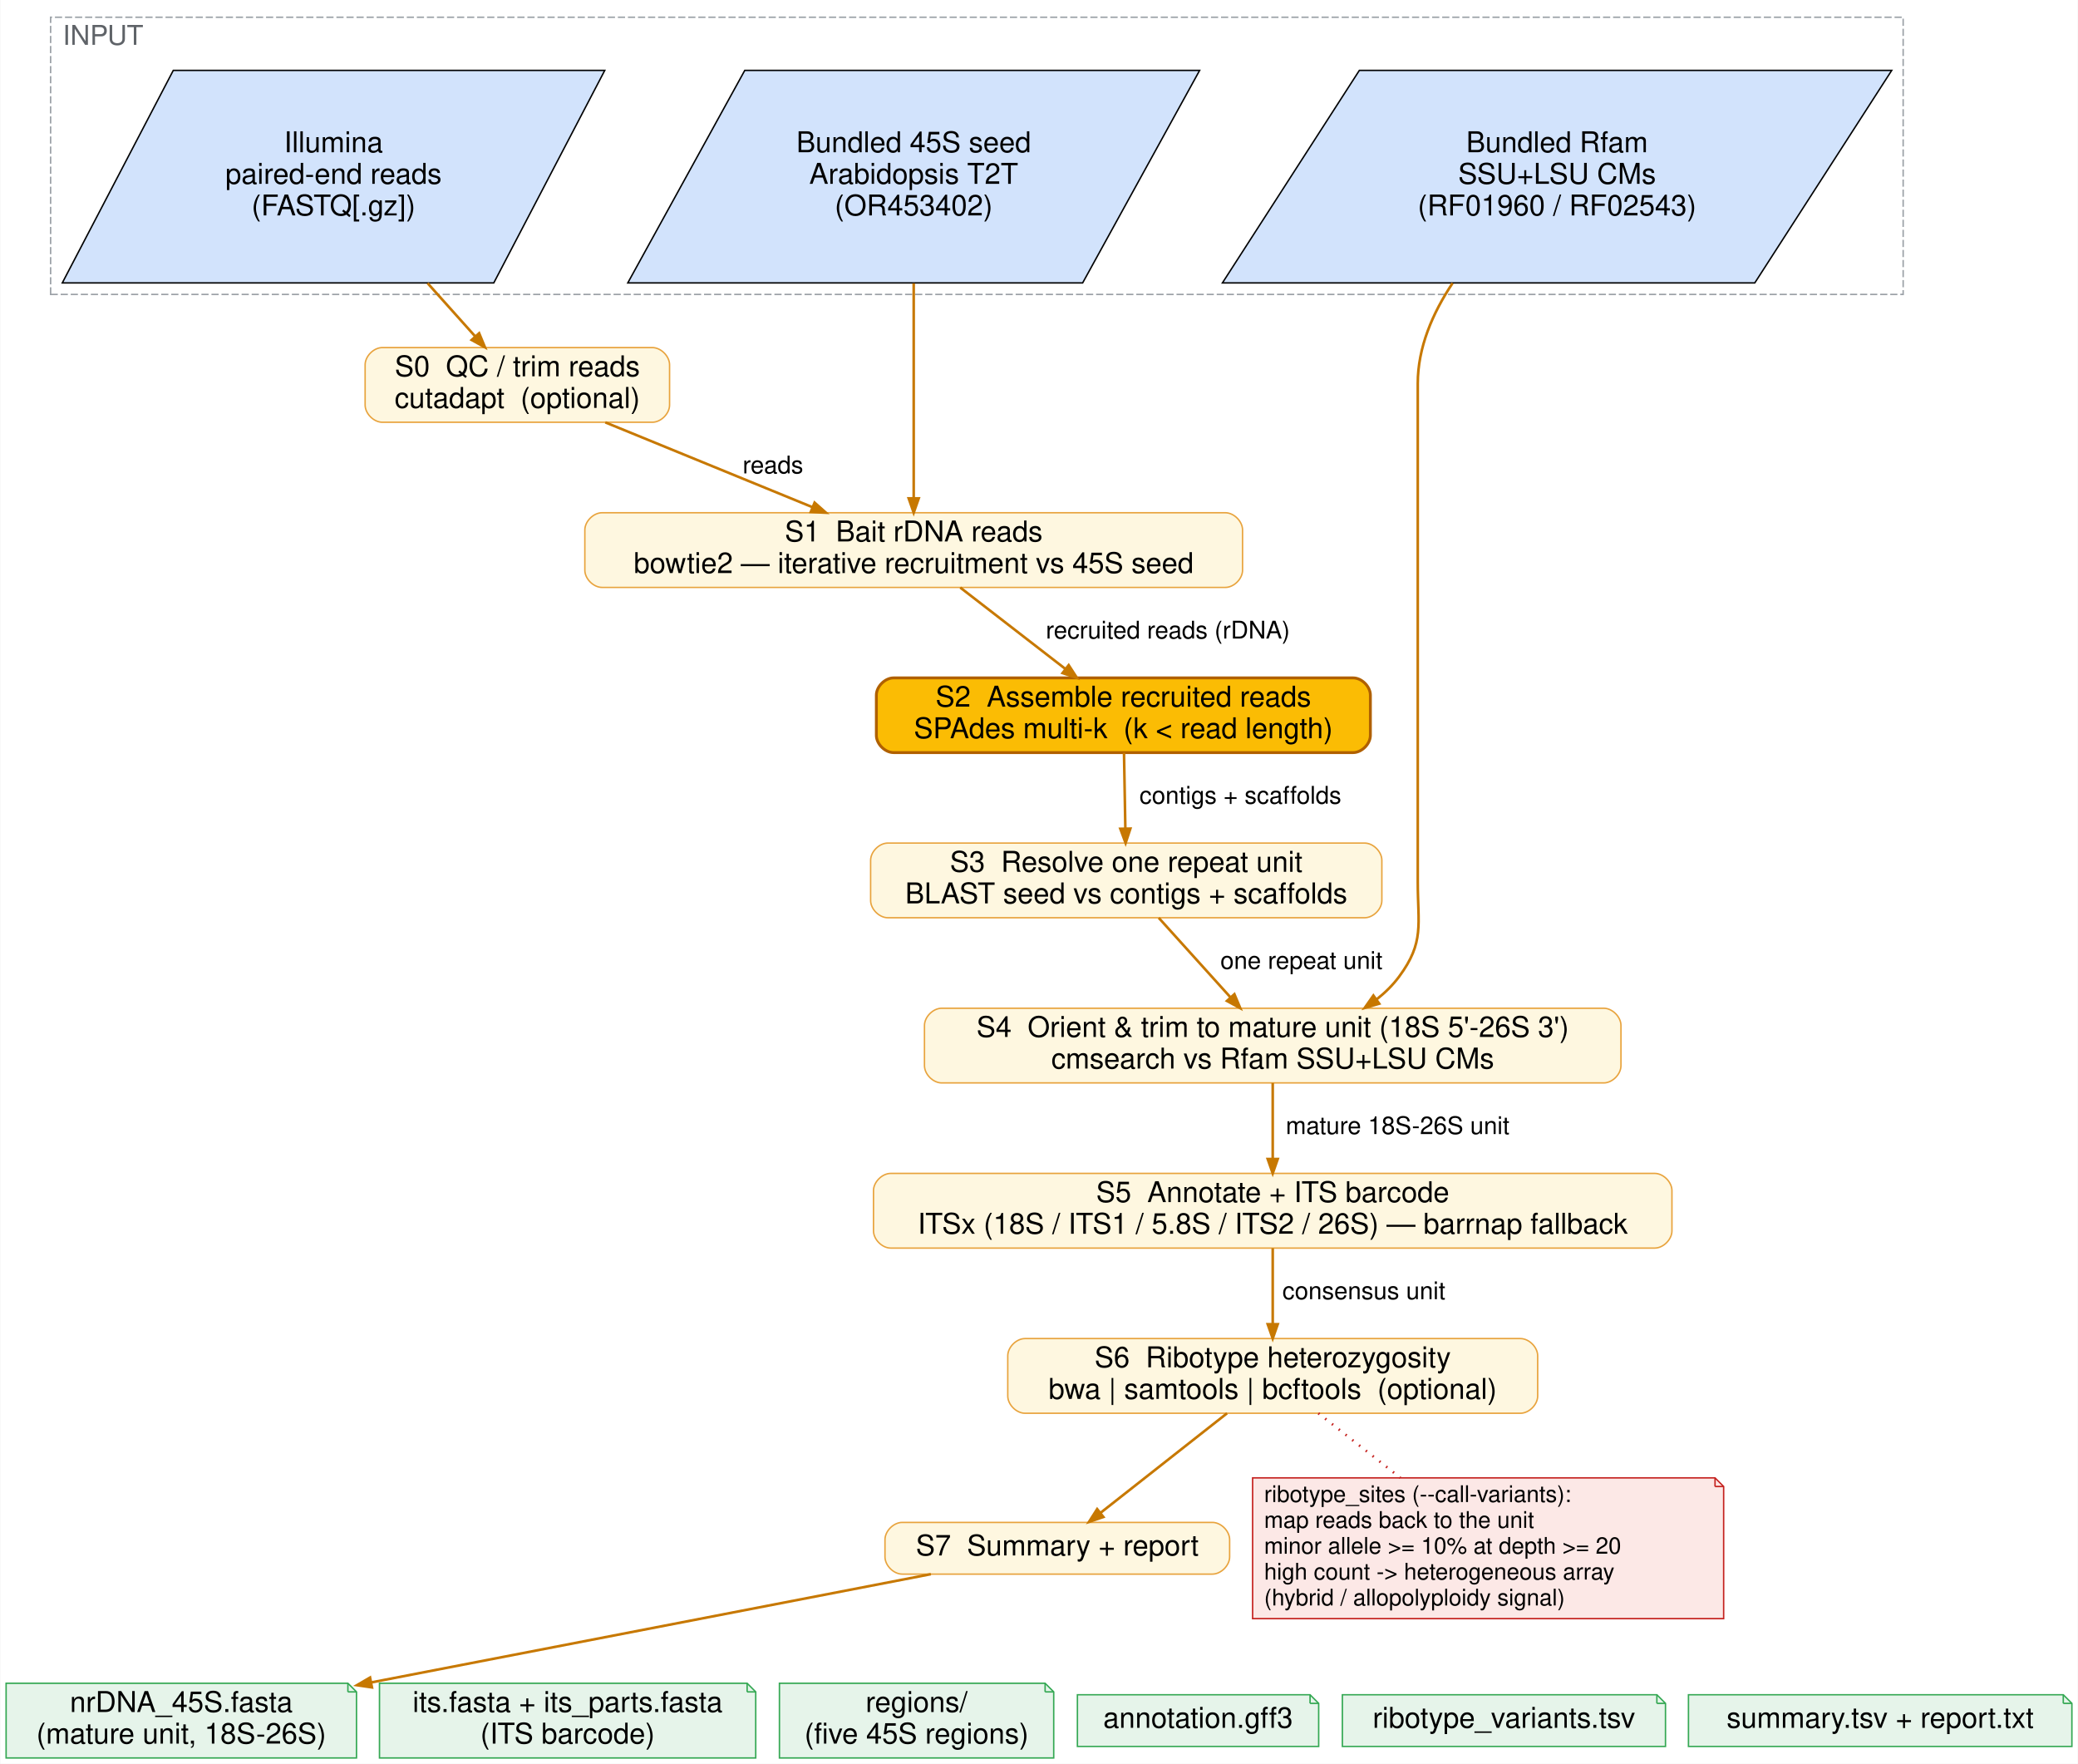
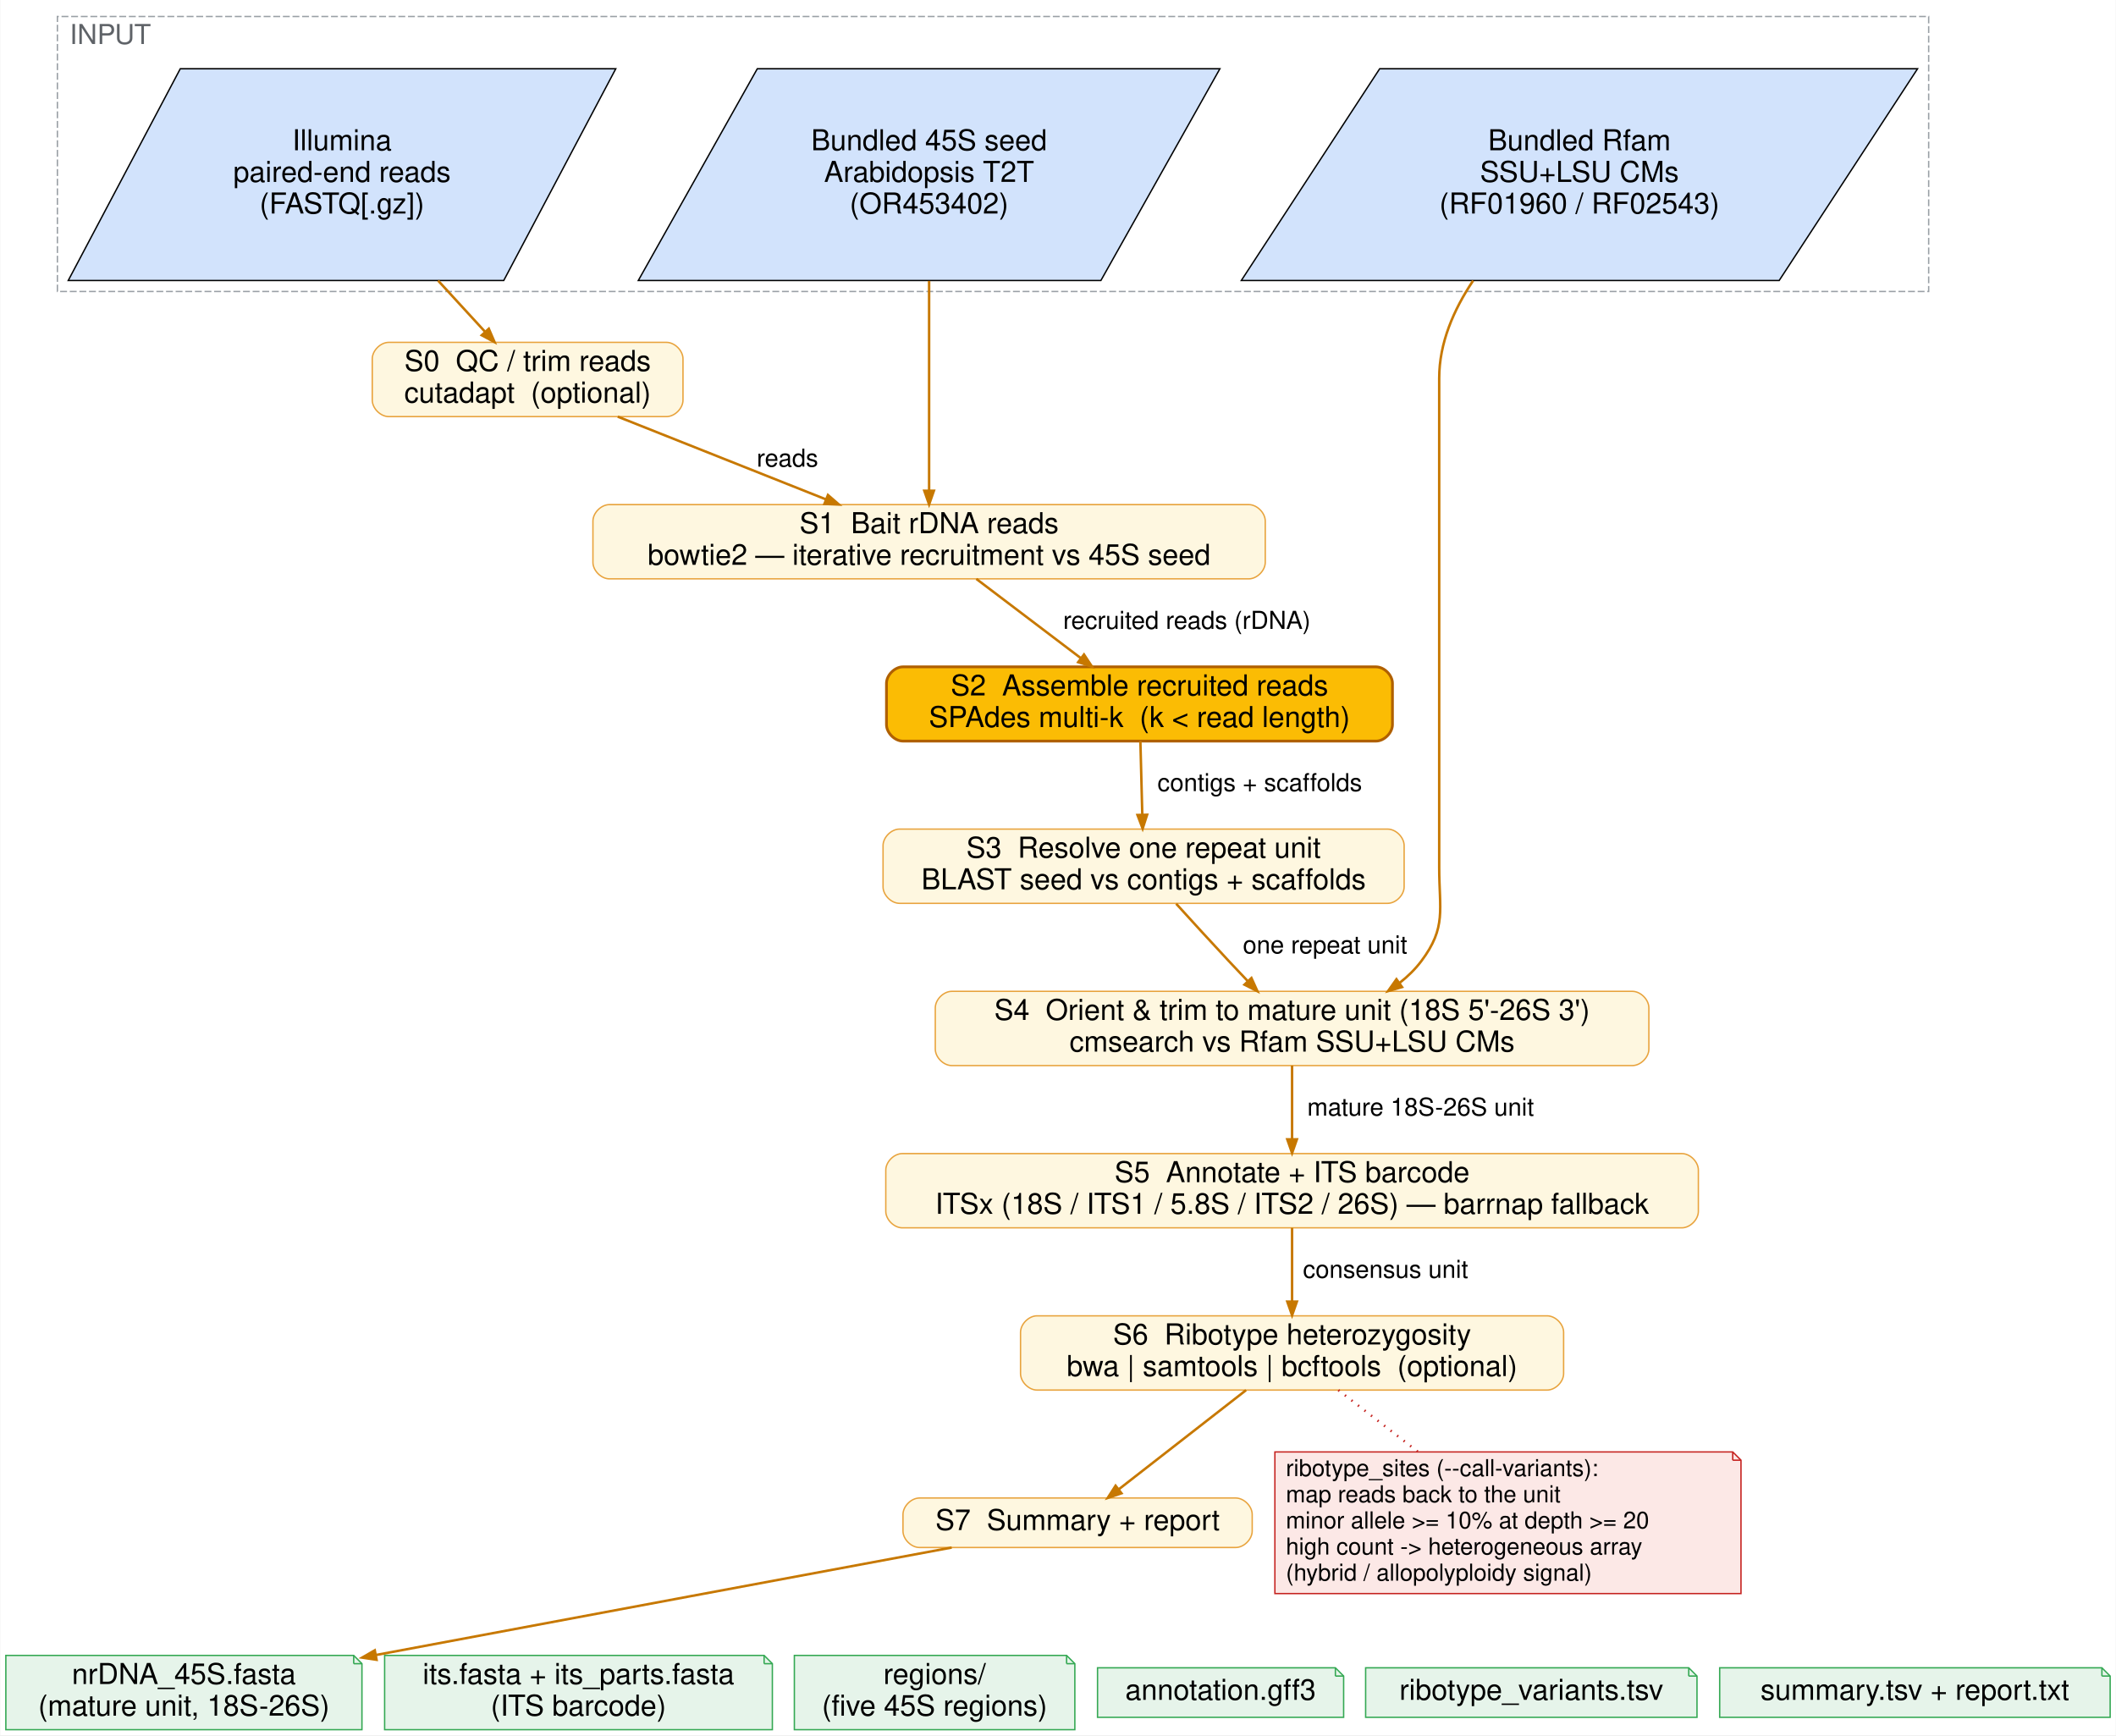
- <svg xmlns="http://www.w3.org/2000/svg" width="1447pt" height="1228pt" viewBox="0.00 0.00 1446.50 1228.00">
-   <g id="graph0" class="graph" transform="scale(1 1) rotate(0) translate(4 1224)">
-     <polygon fill="white" stroke="transparent" points="-4,4 -4,-1224 1442.5,-1224 1442.5,4 -4,4" />
+ <svg xmlns="http://www.w3.org/2000/svg" width="1539pt" height="1262pt" viewBox="0.00 0.00 1538.50 1262.00">
+   <g id="graph0" class="graph" transform="scale(1 1) rotate(0) translate(4 1258)">
+     <polygon fill="white" stroke="transparent" points="-4,4 -4,-1258 1534.5,-1258 1534.5,4 -4,4" />
    <g id="clust1" class="cluster">
-       <polygon fill="white" stroke="#9aa0a6" stroke-dasharray="5,2" points="31,-1019 31,-1212 1321,-1212 1321,-1019 31,-1019" />
-       <text text-anchor="middle" x="67.5" y="-1192.8" font-family="Helvetica,sans-Serif" font-size="19.00" fill="#5f6368">INPUT</text>
+       <polygon fill="white" stroke="#9aa0a6" stroke-dasharray="5,2" points="37.5,-1046 37.5,-1246 1398.5,-1246 1398.5,-1046 37.5,-1046" />
+       <text text-anchor="middle" x="76" y="-1226" font-family="Helvetica,sans-Serif" font-size="20.00" fill="#5f6368">INPUT</text>
    </g>
    <g id="node1" class="node">
-       <polygon fill="#d2e3fc" stroke="black" points="416.88,-1175 116.42,-1175 39.12,-1027 339.58,-1027 416.88,-1175" />
-       <text text-anchor="middle" x="228" y="-1118" font-family="Helvetica,sans-Serif" font-size="20.00">Illumina</text>
-       <text text-anchor="middle" x="228" y="-1096" font-family="Helvetica,sans-Serif" font-size="20.00">paired-end reads</text>
-       <text text-anchor="middle" x="228" y="-1074" font-family="Helvetica,sans-Serif" font-size="20.00">(FASTQ[.gz])</text>
+       <polygon fill="#d2e3fc" stroke="black" points="443.61,-1208 126.87,-1208 45.39,-1054 362.13,-1054 443.61,-1208" />
+       <text text-anchor="middle" x="244.5" y="-1148.7" font-family="Helvetica,sans-Serif" font-size="21.00">Illumina</text>
+       <text text-anchor="middle" x="244.5" y="-1125.7" font-family="Helvetica,sans-Serif" font-size="21.00">paired-end reads</text>
+       <text text-anchor="middle" x="244.5" y="-1102.7" font-family="Helvetica,sans-Serif" font-size="21.00">(FASTQ[.gz])</text>
    </g>
    <g id="node4" class="node">
-       <path fill="#fef7e0" stroke="#e8a33d" d="M450,-982C450,-982 262,-982 262,-982 256,-982 250,-976 250,-970 250,-970 250,-942 250,-942 250,-936 256,-930 262,-930 262,-930 450,-930 450,-930 456,-930 462,-936 462,-942 462,-942 462,-970 462,-970 462,-976 456,-982 450,-982" />
-       <text text-anchor="middle" x="356" y="-962" font-family="Helvetica,sans-Serif" font-size="20.00">S0  QC / trim reads</text>
-       <text text-anchor="middle" x="356" y="-940" font-family="Helvetica,sans-Serif" font-size="20.00">cutadapt  (optional)</text>
+       <path fill="#fef7e0" stroke="#e8a33d" d="M480.5,-1009C480.5,-1009 278.5,-1009 278.5,-1009 272.5,-1009 266.5,-1003 266.5,-997 266.5,-997 266.5,-967 266.5,-967 266.5,-961 272.5,-955 278.5,-955 278.5,-955 480.5,-955 480.5,-955 486.5,-955 492.5,-961 492.5,-967 492.5,-967 492.5,-997 492.5,-997 492.5,-1003 486.5,-1009 480.5,-1009" />
+       <text text-anchor="middle" x="379.5" y="-988.2" font-family="Helvetica,sans-Serif" font-size="21.00">S0  QC / trim reads</text>
+       <text text-anchor="middle" x="379.5" y="-965.2" font-family="Helvetica,sans-Serif" font-size="21.00">cutadapt  (optional)</text>
    </g>
    <g id="edge1" class="edge">
-       <path fill="none" stroke="#c77800" stroke-width="1.8" d="M293.5,-1026.82C305.08,-1013.89 316.6,-1001.02 326.53,-989.92" />
-       <polygon fill="#c77800" stroke="#c77800" stroke-width="1.8" points="329.4,-991.97 333.46,-982.18 324.18,-987.3 329.4,-991.97" />
+       <path fill="none" stroke="#c77800" stroke-width="1.8" d="M314.37,-1053.92C326.4,-1040.82 338.32,-1027.84 348.61,-1016.63" />
+       <polygon fill="#c77800" stroke="#c77800" stroke-width="1.8" points="351.27,-1018.91 355.46,-1009.18 346.12,-1014.18 351.27,-1018.91" />
    </g>
    <g id="node2" class="node">
-       <polygon fill="#d2e3fc" stroke="black" points="831.11,-1175 514.37,-1175 432.89,-1027 749.63,-1027 831.11,-1175" />
-       <text text-anchor="middle" x="632" y="-1118" font-family="Helvetica,sans-Serif" font-size="20.00">Bundled 45S seed</text>
-       <text text-anchor="middle" x="632" y="-1096" font-family="Helvetica,sans-Serif" font-size="20.00">Arabidopsis T2T</text>
-       <text text-anchor="middle" x="632" y="-1074" font-family="Helvetica,sans-Serif" font-size="20.00">(OR453402)</text>
+       <polygon fill="#d2e3fc" stroke="black" points="883,-1208 546.55,-1208 460,-1054 796.45,-1054 883,-1208" />
+       <text text-anchor="middle" x="671.5" y="-1148.7" font-family="Helvetica,sans-Serif" font-size="21.00">Bundled 45S seed</text>
+       <text text-anchor="middle" x="671.5" y="-1125.7" font-family="Helvetica,sans-Serif" font-size="21.00">Arabidopsis T2T</text>
+       <text text-anchor="middle" x="671.5" y="-1102.7" font-family="Helvetica,sans-Serif" font-size="21.00">(OR453402)</text>
    </g>
    <g id="node5" class="node">
-       <path fill="#fef7e0" stroke="#e8a33d" d="M849,-867C849,-867 415,-867 415,-867 409,-867 403,-861 403,-855 403,-855 403,-827 403,-827 403,-821 409,-815 415,-815 415,-815 849,-815 849,-815 855,-815 861,-821 861,-827 861,-827 861,-855 861,-855 861,-861 855,-867 849,-867" />
-       <text text-anchor="middle" x="632" y="-847" font-family="Helvetica,sans-Serif" font-size="20.00">S1  Bait rDNA reads</text>
-       <text text-anchor="middle" x="632" y="-825" font-family="Helvetica,sans-Serif" font-size="20.00">bowtie2 — iterative recruitment vs 45S seed</text>
+       <path fill="#fef7e0" stroke="#e8a33d" d="M904,-891C904,-891 439,-891 439,-891 433,-891 427,-885 427,-879 427,-879 427,-849 427,-849 427,-843 433,-837 439,-837 439,-837 904,-837 904,-837 910,-837 916,-843 916,-849 916,-849 916,-879 916,-879 916,-885 910,-891 904,-891" />
+       <text text-anchor="middle" x="671.5" y="-870.2" font-family="Helvetica,sans-Serif" font-size="21.00">S1  Bait rDNA reads</text>
+       <text text-anchor="middle" x="671.5" y="-847.2" font-family="Helvetica,sans-Serif" font-size="21.00">bowtie2 — iterative recruitment vs 45S seed</text>
    </g>
    <g id="edge3" class="edge">
-       <path fill="none" stroke="#c77800" stroke-width="1.8" d="M632,-1026.76C632,-977.74 632,-915.41 632,-877.13" />
-       <polygon fill="#c77800" stroke="#c77800" stroke-width="1.8" points="635.5,-877 632,-867 628.5,-877 635.5,-877" />
+       <path fill="none" stroke="#c77800" stroke-width="1.8" d="M671.5,-1053.71C671.5,-1003.67 671.5,-940.51 671.5,-901.44" />
+       <polygon fill="#c77800" stroke="#c77800" stroke-width="1.8" points="675,-901.09 671.5,-891.09 668,-901.09 675,-901.09" />
    </g>
    <g id="node3" class="node">
-       <polygon fill="#d2e3fc" stroke="black" points="1313.04,-1175 942.33,-1175 846.96,-1027 1217.67,-1027 1313.04,-1175" />
-       <text text-anchor="middle" x="1080" y="-1118" font-family="Helvetica,sans-Serif" font-size="20.00">Bundled Rfam</text>
-       <text text-anchor="middle" x="1080" y="-1096" font-family="Helvetica,sans-Serif" font-size="20.00">SSU+LSU CMs</text>
-       <text text-anchor="middle" x="1080" y="-1074" font-family="Helvetica,sans-Serif" font-size="20.00">(RF01960 / RF02543)</text>
+       <polygon fill="#d2e3fc" stroke="black" points="1390.42,-1208 999.22,-1208 898.58,-1054 1289.78,-1054 1390.42,-1208" />
+       <text text-anchor="middle" x="1144.5" y="-1148.7" font-family="Helvetica,sans-Serif" font-size="21.00">Bundled Rfam</text>
+       <text text-anchor="middle" x="1144.5" y="-1125.7" font-family="Helvetica,sans-Serif" font-size="21.00">SSU+LSU CMs</text>
+       <text text-anchor="middle" x="1144.5" y="-1102.7" font-family="Helvetica,sans-Serif" font-size="21.00">(RF01960 / RF02543)</text>
    </g>
    <g id="node8" class="node">
-       <path fill="#fef7e0" stroke="#e8a33d" d="M1112.5,-522C1112.5,-522 651.5,-522 651.5,-522 645.5,-522 639.5,-516 639.5,-510 639.5,-510 639.5,-482 639.5,-482 639.5,-476 645.5,-470 651.5,-470 651.5,-470 1112.5,-470 1112.5,-470 1118.5,-470 1124.5,-476 1124.5,-482 1124.5,-482 1124.5,-510 1124.5,-510 1124.5,-516 1118.5,-522 1112.5,-522" />
-       <text text-anchor="middle" x="882" y="-502" font-family="Helvetica,sans-Serif" font-size="20.00">S4  Orient &amp; trim to mature unit (18S 5'-26S 3')</text>
-       <text text-anchor="middle" x="882" y="-480" font-family="Helvetica,sans-Serif" font-size="20.00">cmsearch vs Rfam SSU+LSU CMs</text>
+       <path fill="#fef7e0" stroke="#e8a33d" d="M1183,-537C1183,-537 688,-537 688,-537 682,-537 676,-531 676,-525 676,-525 676,-495 676,-495 676,-489 682,-483 688,-483 688,-483 1183,-483 1183,-483 1189,-483 1195,-489 1195,-495 1195,-495 1195,-525 1195,-525 1195,-531 1189,-537 1183,-537" />
+       <text text-anchor="middle" x="935.5" y="-516.2" font-family="Helvetica,sans-Serif" font-size="21.00">S4  Orient &amp; trim to mature unit (18S 5'-26S 3')</text>
+       <text text-anchor="middle" x="935.5" y="-493.2" font-family="Helvetica,sans-Serif" font-size="21.00">cmsearch vs Rfam SSU+LSU CMs</text>
    </g>
    <g id="edge7" class="edge">
-       <path fill="none" stroke="#c77800" stroke-width="1.8" d="M1007.23,-1026.84C993.32,-1005.97 983,-982.05 983,-957 983,-957 983,-957 983,-610 983,-580.1 987.79,-568.03 970,-544 965.61,-538.07 960.24,-532.81 954.34,-528.16" />
-       <polygon fill="#c77800" stroke="#c77800" stroke-width="1.8" points="956.17,-525.17 946.01,-522.2 952.1,-530.86 956.17,-525.17" />
+       <path fill="none" stroke="#c77800" stroke-width="1.8" d="M1067.19,-1053.89C1052.97,-1032.71 1042.5,-1008.47 1042.5,-983 1042.5,-983 1042.5,-983 1042.5,-627 1042.5,-596.23 1047.97,-583.61 1029.5,-559 1025.04,-553.06 1019.63,-547.79 1013.69,-543.14" />
+       <polygon fill="#c77800" stroke="#c77800" stroke-width="1.8" points="1015.47,-540.11 1005.29,-537.16 1011.41,-545.81 1015.47,-540.11" />
    </g>
    <g id="edge2" class="edge">
-       <path fill="none" stroke="#c77800" stroke-width="1.8" d="M417.25,-929.92C459.95,-912.44 517.03,-889.07 561.61,-870.82" />
-       <polygon fill="#c77800" stroke="#c77800" stroke-width="1.8" points="562.99,-874.04 570.92,-867.01 560.34,-867.56 562.99,-874.04" />
-       <text text-anchor="middle" x="534" y="-894.4" font-family="Helvetica,sans-Serif" font-size="17.00">reads</text>
+       <path fill="none" stroke="#c77800" stroke-width="1.8" d="M445.03,-954.97C489.94,-937.13 549.63,-913.41 596.45,-894.81" />
+       <polygon fill="#c77800" stroke="#c77800" stroke-width="1.8" points="597.93,-897.99 605.94,-891.05 595.35,-891.49 597.93,-897.99" />
+       <text text-anchor="middle" x="568.5" y="-918.6" font-family="Helvetica,sans-Serif" font-size="18.00">reads</text>
    </g>
    <g id="node6" class="node">
-       <path fill="#fbbc04" stroke="#b06000" stroke-width="2" d="M938,-752C938,-752 618,-752 618,-752 612,-752 606,-746 606,-740 606,-740 606,-712 606,-712 606,-706 612,-700 618,-700 618,-700 938,-700 938,-700 944,-700 950,-706 950,-712 950,-712 950,-740 950,-740 950,-746 944,-752 938,-752" />
-       <text text-anchor="middle" x="778" y="-732" font-family="Helvetica,sans-Serif" font-size="20.00">S2  Assemble recruited reads</text>
-       <text text-anchor="middle" x="778" y="-710" font-family="Helvetica,sans-Serif" font-size="20.00">SPAdes multi-k  (k &lt; read length)</text>
+       <path fill="#fbbc04" stroke="#b06000" stroke-width="2" d="M996.5,-773C996.5,-773 652.5,-773 652.5,-773 646.5,-773 640.5,-767 640.5,-761 640.5,-761 640.5,-731 640.5,-731 640.5,-725 646.5,-719 652.5,-719 652.5,-719 996.5,-719 996.5,-719 1002.5,-719 1008.5,-725 1008.5,-731 1008.5,-731 1008.5,-761 1008.5,-761 1008.5,-767 1002.5,-773 996.5,-773" />
+       <text text-anchor="middle" x="824.5" y="-752.2" font-family="Helvetica,sans-Serif" font-size="21.00">S2  Assemble recruited reads</text>
+       <text text-anchor="middle" x="824.5" y="-729.2" font-family="Helvetica,sans-Serif" font-size="21.00">SPAdes multi-k  (k &lt; read length)</text>
    </g>
    <g id="edge4" class="edge">
-       <path fill="none" stroke="#c77800" stroke-width="1.8" d="M664.4,-814.92C686.05,-798.17 714.67,-776.02 737.77,-758.14" />
-       <polygon fill="#c77800" stroke="#c77800" stroke-width="1.8" points="739.92,-760.9 745.69,-752.01 735.64,-755.36 739.92,-760.9" />
-       <text text-anchor="middle" x="809" y="-779.4" font-family="Helvetica,sans-Serif" font-size="17.00">recruited reads (rDNA)</text>
+       <path fill="none" stroke="#c77800" stroke-width="1.8" d="M705.84,-836.97C728.3,-819.94 757.81,-797.56 781.79,-779.38" />
+       <polygon fill="#c77800" stroke="#c77800" stroke-width="1.8" points="784.16,-781.98 790.01,-773.15 779.93,-776.4 784.16,-781.98" />
+       <text text-anchor="middle" x="859" y="-800.6" font-family="Helvetica,sans-Serif" font-size="18.00">recruited reads (rDNA)</text>
    </g>
    <g id="node7" class="node">
-       <path fill="#fef7e0" stroke="#e8a33d" d="M946,-637C946,-637 614,-637 614,-637 608,-637 602,-631 602,-625 602,-625 602,-597 602,-597 602,-591 608,-585 614,-585 614,-585 946,-585 946,-585 952,-585 958,-591 958,-597 958,-597 958,-625 958,-625 958,-631 952,-637 946,-637" />
-       <text text-anchor="middle" x="780" y="-617" font-family="Helvetica,sans-Serif" font-size="20.00">S3  Resolve one repeat unit</text>
-       <text text-anchor="middle" x="780" y="-595" font-family="Helvetica,sans-Serif" font-size="20.00">BLAST seed vs contigs + scaffolds</text>
+       <path fill="#fef7e0" stroke="#e8a33d" d="M1005,-655C1005,-655 650,-655 650,-655 644,-655 638,-649 638,-643 638,-643 638,-613 638,-613 638,-607 644,-601 650,-601 650,-601 1005,-601 1005,-601 1011,-601 1017,-607 1017,-613 1017,-613 1017,-643 1017,-643 1017,-649 1011,-655 1005,-655" />
+       <text text-anchor="middle" x="827.5" y="-634.2" font-family="Helvetica,sans-Serif" font-size="21.00">S3  Resolve one repeat unit</text>
+       <text text-anchor="middle" x="827.5" y="-611.2" font-family="Helvetica,sans-Serif" font-size="21.00">BLAST seed vs contigs + scaffolds</text>
    </g>
    <g id="edge5" class="edge">
-       <path fill="none" stroke="#c77800" stroke-width="1.8" d="M778.44,-699.92C778.72,-684.41 779.07,-664.28 779.38,-647.19" />
-       <polygon fill="#c77800" stroke="#c77800" stroke-width="1.8" points="782.88,-647.07 779.56,-637.01 775.88,-646.94 782.88,-647.07" />
-       <text text-anchor="middle" x="859.5" y="-664.4" font-family="Helvetica,sans-Serif" font-size="17.00">contigs + scaffolds</text>
+       <path fill="none" stroke="#c77800" stroke-width="1.8" d="M825.17,-718.97C825.58,-703.26 826.1,-683 826.55,-665.68" />
+       <polygon fill="#c77800" stroke="#c77800" stroke-width="1.8" points="830.06,-665.43 826.82,-655.35 823.06,-665.25 830.06,-665.43" />
+       <text text-anchor="middle" x="912" y="-682.6" font-family="Helvetica,sans-Serif" font-size="18.00">contigs + scaffolds</text>
    </g>
    <g id="edge6" class="edge">
-       <path fill="none" stroke="#c77800" stroke-width="1.8" d="M802.64,-584.92C817.3,-568.68 836.54,-547.37 852.4,-529.79" />
-       <polygon fill="#c77800" stroke="#c77800" stroke-width="1.8" points="855.32,-531.78 859.43,-522.01 850.13,-527.09 855.32,-531.78" />
-       <text text-anchor="middle" x="902" y="-549.4" font-family="Helvetica,sans-Serif" font-size="17.00">one repeat unit</text>
+       <path fill="none" stroke="#c77800" stroke-width="1.8" d="M851.2,-600.71C862.69,-588.03 876.74,-572.65 889.5,-559 893.9,-554.3 898.56,-549.36 903.17,-544.53" />
+       <polygon fill="#c77800" stroke="#c77800" stroke-width="1.8" points="905.94,-546.69 910.31,-537.05 900.88,-541.86 905.94,-546.69" />
+       <text text-anchor="middle" x="959.5" y="-564.6" font-family="Helvetica,sans-Serif" font-size="18.00">one repeat unit</text>
    </g>
    <g id="node9" class="node">
-       <path fill="#fef7e0" stroke="#e8a33d" d="M1148,-407C1148,-407 616,-407 616,-407 610,-407 604,-401 604,-395 604,-395 604,-367 604,-367 604,-361 610,-355 616,-355 616,-355 1148,-355 1148,-355 1154,-355 1160,-361 1160,-367 1160,-367 1160,-395 1160,-395 1160,-401 1154,-407 1148,-407" />
-       <text text-anchor="middle" x="882" y="-387" font-family="Helvetica,sans-Serif" font-size="20.00">S5  Annotate + ITS barcode</text>
-       <text text-anchor="middle" x="882" y="-365" font-family="Helvetica,sans-Serif" font-size="20.00">ITSx (18S / ITS1 / 5.8S / ITS2 / 26S) — barrnap fallback</text>
+       <path fill="#fef7e0" stroke="#e8a33d" d="M1219,-419C1219,-419 652,-419 652,-419 646,-419 640,-413 640,-407 640,-407 640,-377 640,-377 640,-371 646,-365 652,-365 652,-365 1219,-365 1219,-365 1225,-365 1231,-371 1231,-377 1231,-377 1231,-407 1231,-407 1231,-413 1225,-419 1219,-419" />
+       <text text-anchor="middle" x="935.5" y="-398.2" font-family="Helvetica,sans-Serif" font-size="21.00">S5  Annotate + ITS barcode</text>
+       <text text-anchor="middle" x="935.5" y="-375.2" font-family="Helvetica,sans-Serif" font-size="21.00">ITSx (18S / ITS1 / 5.8S / ITS2 / 26S) — barrnap fallback</text>
    </g>
    <g id="edge8" class="edge">
-       <path fill="none" stroke="#c77800" stroke-width="1.8" d="M882,-469.92C882,-454.41 882,-434.28 882,-417.19" />
-       <polygon fill="#c77800" stroke="#c77800" stroke-width="1.8" points="885.5,-417.01 882,-407.01 878.5,-417.01 885.5,-417.01" />
-       <text text-anchor="middle" x="969" y="-434.4" font-family="Helvetica,sans-Serif" font-size="17.00">mature 18S-26S unit</text>
+       <path fill="none" stroke="#c77800" stroke-width="1.8" d="M935.5,-482.97C935.5,-467.26 935.5,-447 935.5,-429.68" />
+       <polygon fill="#c77800" stroke="#c77800" stroke-width="1.8" points="939,-429.35 935.5,-419.35 932,-429.35 939,-429.35" />
+       <text text-anchor="middle" x="1029" y="-446.6" font-family="Helvetica,sans-Serif" font-size="18.00">mature 18S-26S unit</text>
    </g>
    <g id="node10" class="node">
-       <path fill="#fef7e0" stroke="#e8a33d" d="M1054.5,-292C1054.5,-292 709.5,-292 709.5,-292 703.5,-292 697.5,-286 697.5,-280 697.5,-280 697.5,-252 697.5,-252 697.5,-246 703.5,-240 709.5,-240 709.5,-240 1054.5,-240 1054.5,-240 1060.5,-240 1066.5,-246 1066.5,-252 1066.5,-252 1066.5,-280 1066.5,-280 1066.5,-286 1060.5,-292 1054.5,-292" />
-       <text text-anchor="middle" x="882" y="-272" font-family="Helvetica,sans-Serif" font-size="20.00">S6  Ribotype heterozygosity</text>
-       <text text-anchor="middle" x="882" y="-250" font-family="Helvetica,sans-Serif" font-size="20.00">bwa | samtools | bcftools  (optional)</text>
+       <path fill="#fef7e0" stroke="#e8a33d" d="M1121,-301C1121,-301 750,-301 750,-301 744,-301 738,-295 738,-289 738,-289 738,-259 738,-259 738,-253 744,-247 750,-247 750,-247 1121,-247 1121,-247 1127,-247 1133,-253 1133,-259 1133,-259 1133,-289 1133,-289 1133,-295 1127,-301 1121,-301" />
+       <text text-anchor="middle" x="935.5" y="-280.2" font-family="Helvetica,sans-Serif" font-size="21.00">S6  Ribotype heterozygosity</text>
+       <text text-anchor="middle" x="935.5" y="-257.2" font-family="Helvetica,sans-Serif" font-size="21.00">bwa | samtools | bcftools  (optional)</text>
    </g>
    <g id="edge9" class="edge">
-       <path fill="none" stroke="#c77800" stroke-width="1.8" d="M882,-354.92C882,-339.41 882,-319.28 882,-302.19" />
-       <polygon fill="#c77800" stroke="#c77800" stroke-width="1.8" points="885.5,-302.01 882,-292.01 878.5,-302.01 885.5,-302.01" />
-       <text text-anchor="middle" x="945.5" y="-319.4" font-family="Helvetica,sans-Serif" font-size="17.00">consensus unit</text>
+       <path fill="none" stroke="#c77800" stroke-width="1.8" d="M935.5,-364.97C935.5,-349.26 935.5,-329 935.5,-311.68" />
+       <polygon fill="#c77800" stroke="#c77800" stroke-width="1.8" points="939,-311.35 935.5,-301.35 932,-311.35 939,-311.35" />
+       <text text-anchor="middle" x="1003.5" y="-328.6" font-family="Helvetica,sans-Serif" font-size="18.00">consensus unit</text>
    </g>
    <g id="node11" class="node">
-       <path fill="#fef7e0" stroke="#e8a33d" d="M840,-164C840,-164 624,-164 624,-164 618,-164 612,-158 612,-152 612,-152 612,-140 612,-140 612,-134 618,-128 624,-128 624,-128 840,-128 840,-128 846,-128 852,-134 852,-140 852,-140 852,-152 852,-152 852,-158 846,-164 840,-164" />
-       <text text-anchor="middle" x="732" y="-141" font-family="Helvetica,sans-Serif" font-size="20.00">S7  Summary + report</text>
+       <path fill="#fef7e0" stroke="#e8a33d" d="M894.5,-168.5C894.5,-168.5 664.5,-168.5 664.5,-168.5 658.5,-168.5 652.5,-162.5 652.5,-156.5 652.5,-156.5 652.5,-144.5 652.5,-144.5 652.5,-138.5 658.5,-132.5 664.5,-132.5 664.5,-132.5 894.5,-132.5 894.5,-132.5 900.5,-132.5 906.5,-138.5 906.5,-144.5 906.5,-144.5 906.5,-156.5 906.5,-156.5 906.5,-162.5 900.5,-168.5 894.5,-168.5" />
+       <text text-anchor="middle" x="779.5" y="-145.2" font-family="Helvetica,sans-Serif" font-size="21.00">S7  Summary + report</text>
    </g>
    <g id="edge10" class="edge">
-       <path fill="none" stroke="#c77800" stroke-width="1.8" d="M850.19,-239.98C824.12,-219.46 787.48,-190.64 761.93,-170.54" />
-       <polygon fill="#c77800" stroke="#c77800" stroke-width="1.8" points="764.08,-167.78 754.05,-164.35 759.75,-173.28 764.08,-167.78" />
+       <path fill="none" stroke="#c77800" stroke-width="1.8" d="M902.03,-246.94C874.57,-225.54 836.02,-195.52 809.54,-174.89" />
+       <polygon fill="#c77800" stroke="#c77800" stroke-width="1.8" points="811.43,-171.93 801.39,-168.55 807.13,-177.45 811.43,-171.93" />
    </g>
    <g id="node12" class="node">
-       <polygon fill="#fce8e6" stroke="#c5221f" points="1190,-195 868,-195 868,-97 1196,-97 1196,-189 1190,-195" />
-       <polyline fill="none" stroke="#c5221f" points="1190,-195 1190,-189 " />
-       <polyline fill="none" stroke="#c5221f" points="1196,-189 1190,-189 " />
-       <text text-anchor="start" x="876" y="-178.2" font-family="Helvetica,sans-Serif" font-size="16.00">ribotype_sites (--call-variants):</text>
-       <text text-anchor="start" x="876" y="-160.2" font-family="Helvetica,sans-Serif" font-size="16.00">  map reads back to the unit</text>
-       <text text-anchor="start" x="876" y="-142.2" font-family="Helvetica,sans-Serif" font-size="16.00">  minor allele &gt;= 10% at depth &gt;= 20</text>
-       <text text-anchor="start" x="876" y="-124.2" font-family="Helvetica,sans-Serif" font-size="16.00">  high count -&gt; heterogeneous array</text>
-       <text text-anchor="start" x="876" y="-106.2" font-family="Helvetica,sans-Serif" font-size="16.00">  (hybrid / allopolyploidy signal)</text>
+       <polygon fill="#fce8e6" stroke="#c5221f" points="1256,-202 923,-202 923,-99 1262,-99 1262,-196 1256,-202" />
+       <polyline fill="none" stroke="#c5221f" points="1256,-202 1256,-196 " />
+       <polyline fill="none" stroke="#c5221f" points="1262,-196 1256,-196 " />
+       <text text-anchor="start" x="931" y="-184.4" font-family="Helvetica,sans-Serif" font-size="17.00">ribotype_sites (--call-variants):</text>
+       <text text-anchor="start" x="931" y="-165.4" font-family="Helvetica,sans-Serif" font-size="17.00">  map reads back to the unit</text>
+       <text text-anchor="start" x="931" y="-146.4" font-family="Helvetica,sans-Serif" font-size="17.00">  minor allele &gt;= 10% at depth &gt;= 20</text>
+       <text text-anchor="start" x="931" y="-127.4" font-family="Helvetica,sans-Serif" font-size="17.00">  high count -&gt; heterogeneous array</text>
+       <text text-anchor="start" x="931" y="-108.4" font-family="Helvetica,sans-Serif" font-size="17.00">  (hybrid / allopolyploidy signal)</text>
    </g>
    <g id="edge11" class="edge">
-       <path fill="none" stroke="#c5221f" stroke-width="1.8" stroke-dasharray="1,5" d="M913.81,-239.98C930.41,-226.92 951.29,-210.49 970.86,-195.1" />
+       <path fill="none" stroke="#c5221f" stroke-width="1.8" stroke-dasharray="1,5" d="M969.18,-246.94C986.12,-233.83 1007.25,-217.48 1027.2,-202.03" />
    </g>
    <g id="node13" class="node">
-       <polygon fill="#e6f4ea" stroke="#34a853" points="238,-52 0,-52 0,0 244,0 244,-46 238,-52" />
-       <polyline fill="none" stroke="#34a853" points="238,-52 238,-46 " />
-       <polyline fill="none" stroke="#34a853" points="244,-46 238,-46 " />
-       <text text-anchor="middle" x="122" y="-32" font-family="Helvetica,sans-Serif" font-size="20.00">nrDNA_45S.fasta</text>
-       <text text-anchor="middle" x="122" y="-10" font-family="Helvetica,sans-Serif" font-size="20.00">(mature unit, 18S-26S)</text>
+       <polygon fill="#e6f4ea" stroke="#34a853" points="253,-54 0,-54 0,0 259,0 259,-48 253,-54" />
+       <polyline fill="none" stroke="#34a853" points="253,-54 253,-48 " />
+       <polyline fill="none" stroke="#34a853" points="259,-48 253,-48 " />
+       <text text-anchor="middle" x="129.5" y="-33.2" font-family="Helvetica,sans-Serif" font-size="21.00">nrDNA_45S.fasta</text>
+       <text text-anchor="middle" x="129.5" y="-10.2" font-family="Helvetica,sans-Serif" font-size="21.00">(mature unit, 18S-26S)</text>
    </g>
    <g id="edge12" class="edge">
-       <path fill="none" stroke="#c77800" stroke-width="1.8" d="M643.95,-127.97C541.74,-108.2 372.13,-75.39 254.1,-52.55" />
-       <polygon fill="#c77800" stroke="#c77800" stroke-width="1.8" points="254.76,-49.12 244.27,-50.65 253.43,-55.99 254.76,-49.12" />
+       <path fill="none" stroke="#c77800" stroke-width="1.8" d="M687.93,-132.47C587.68,-113.82 421.9,-82.94 269.19,-54.32" />
+       <polygon fill="#c77800" stroke="#c77800" stroke-width="1.8" points="269.62,-50.84 259.15,-52.43 268.33,-57.72 269.62,-50.84" />
    </g>
    <g id="node14" class="node">
-       <polygon fill="#e6f4ea" stroke="#34a853" points="516,-52 260,-52 260,0 522,0 522,-46 516,-52" />
-       <polyline fill="none" stroke="#34a853" points="516,-52 516,-46 " />
-       <polyline fill="none" stroke="#34a853" points="522,-46 516,-46 " />
-       <text text-anchor="middle" x="391" y="-32" font-family="Helvetica,sans-Serif" font-size="20.00">its.fasta + its_parts.fasta</text>
-       <text text-anchor="middle" x="391" y="-10" font-family="Helvetica,sans-Serif" font-size="20.00">(ITS barcode)</text>
+       <polygon fill="#e6f4ea" stroke="#34a853" points="551.5,-54 275.5,-54 275.5,0 557.5,0 557.5,-48 551.5,-54" />
+       <polyline fill="none" stroke="#34a853" points="551.5,-54 551.5,-48 " />
+       <polyline fill="none" stroke="#34a853" points="557.5,-48 551.5,-48 " />
+       <text text-anchor="middle" x="416.5" y="-33.2" font-family="Helvetica,sans-Serif" font-size="21.00">its.fasta + its_parts.fasta</text>
+       <text text-anchor="middle" x="416.5" y="-10.2" font-family="Helvetica,sans-Serif" font-size="21.00">(ITS barcode)</text>
    </g>
    <g id="node15" class="node">
-       <polygon fill="#e6f4ea" stroke="#34a853" points="723.5,-52 538.5,-52 538.5,0 729.5,0 729.5,-46 723.5,-52" />
-       <polyline fill="none" stroke="#34a853" points="723.5,-52 723.5,-46 " />
-       <polyline fill="none" stroke="#34a853" points="729.5,-46 723.5,-46 " />
-       <text text-anchor="middle" x="634" y="-32" font-family="Helvetica,sans-Serif" font-size="20.00">regions/</text>
-       <text text-anchor="middle" x="634" y="-10" font-family="Helvetica,sans-Serif" font-size="20.00">(five 45S regions)</text>
+       <polygon fill="#e6f4ea" stroke="#34a853" points="771.5,-54 573.5,-54 573.5,0 777.5,0 777.5,-48 771.5,-54" />
+       <polyline fill="none" stroke="#34a853" points="771.5,-54 771.5,-48 " />
+       <polyline fill="none" stroke="#34a853" points="777.5,-48 771.5,-48 " />
+       <text text-anchor="middle" x="675.5" y="-33.2" font-family="Helvetica,sans-Serif" font-size="21.00">regions/</text>
+       <text text-anchor="middle" x="675.5" y="-10.2" font-family="Helvetica,sans-Serif" font-size="21.00">(five 45S regions)</text>
    </g>
    <g id="node16" class="node">
-       <polygon fill="#e6f4ea" stroke="#34a853" points="908,-44 746,-44 746,-8 914,-8 914,-38 908,-44" />
-       <polyline fill="none" stroke="#34a853" points="908,-44 908,-38 " />
-       <polyline fill="none" stroke="#34a853" points="914,-38 908,-38 " />
-       <text text-anchor="middle" x="830" y="-21" font-family="Helvetica,sans-Serif" font-size="20.00">annotation.gff3</text>
+       <polygon fill="#e6f4ea" stroke="#34a853" points="967,-45 794,-45 794,-9 973,-9 973,-39 967,-45" />
+       <polyline fill="none" stroke="#34a853" points="967,-45 967,-39 " />
+       <polyline fill="none" stroke="#34a853" points="973,-39 967,-39 " />
+       <text text-anchor="middle" x="883.5" y="-21.7" font-family="Helvetica,sans-Serif" font-size="21.00">annotation.gff3</text>
    </g>
    <g id="node17" class="node">
-       <polygon fill="#e6f4ea" stroke="#34a853" points="1149.5,-44 930.5,-44 930.5,-8 1155.5,-8 1155.5,-38 1149.5,-44" />
-       <polyline fill="none" stroke="#34a853" points="1149.5,-44 1149.5,-38 " />
-       <polyline fill="none" stroke="#34a853" points="1155.5,-38 1149.5,-38 " />
-       <text text-anchor="middle" x="1043" y="-21" font-family="Helvetica,sans-Serif" font-size="20.00">ribotype_variants.tsv</text>
+       <polygon fill="#e6f4ea" stroke="#34a853" points="1224,-45 989,-45 989,-9 1230,-9 1230,-39 1224,-45" />
+       <polyline fill="none" stroke="#34a853" points="1224,-45 1224,-39 " />
+       <polyline fill="none" stroke="#34a853" points="1230,-39 1224,-39 " />
+       <text text-anchor="middle" x="1109.5" y="-21.7" font-family="Helvetica,sans-Serif" font-size="21.00">ribotype_variants.tsv</text>
    </g>
    <g id="node18" class="node">
-       <polygon fill="#e6f4ea" stroke="#34a853" points="1432.5,-44 1171.5,-44 1171.5,-8 1438.5,-8 1438.5,-38 1432.5,-44" />
-       <polyline fill="none" stroke="#34a853" points="1432.5,-44 1432.5,-38 " />
-       <polyline fill="none" stroke="#34a853" points="1438.5,-38 1432.5,-38 " />
-       <text text-anchor="middle" x="1305" y="-21" font-family="Helvetica,sans-Serif" font-size="20.00">summary.tsv + report.txt</text>
+       <polygon fill="#e6f4ea" stroke="#34a853" points="1524.5,-45 1246.5,-45 1246.5,-9 1530.5,-9 1530.5,-39 1524.5,-45" />
+       <polyline fill="none" stroke="#34a853" points="1524.5,-45 1524.5,-39 " />
+       <polyline fill="none" stroke="#34a853" points="1530.5,-39 1524.5,-39 " />
+       <text text-anchor="middle" x="1388.5" y="-21.7" font-family="Helvetica,sans-Serif" font-size="21.00">summary.tsv + report.txt</text>
    </g>
  </g>
</svg>
